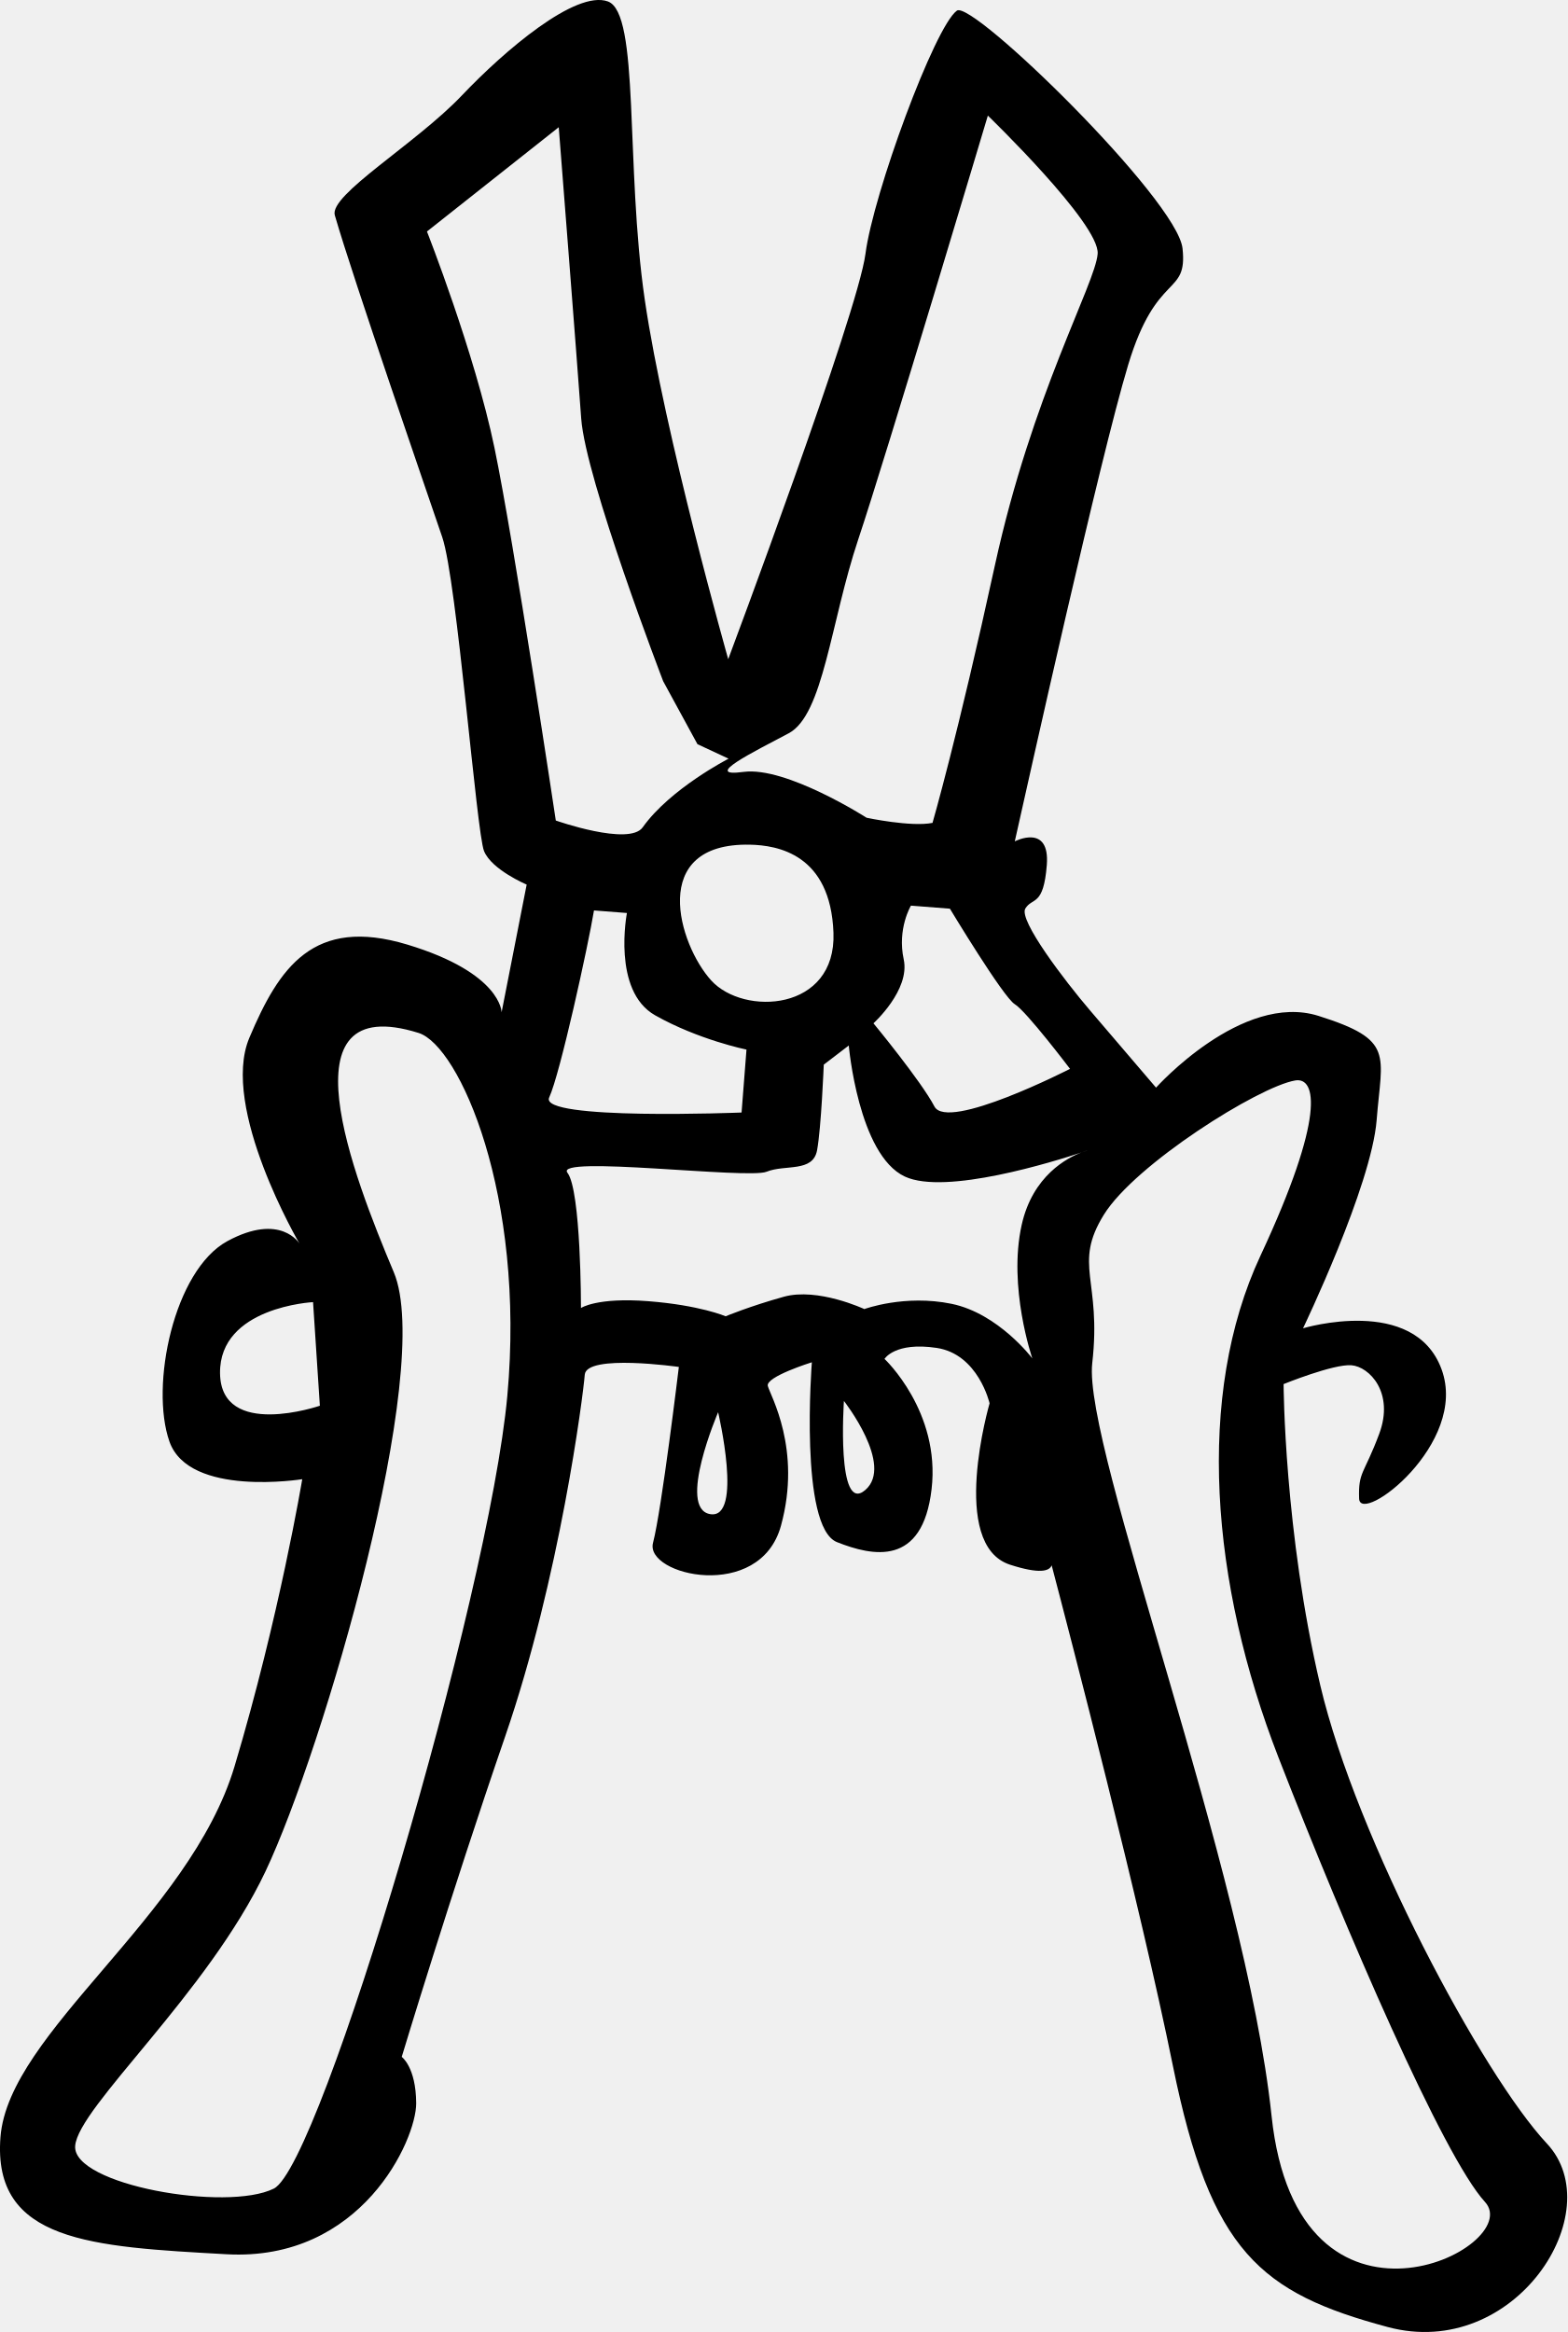
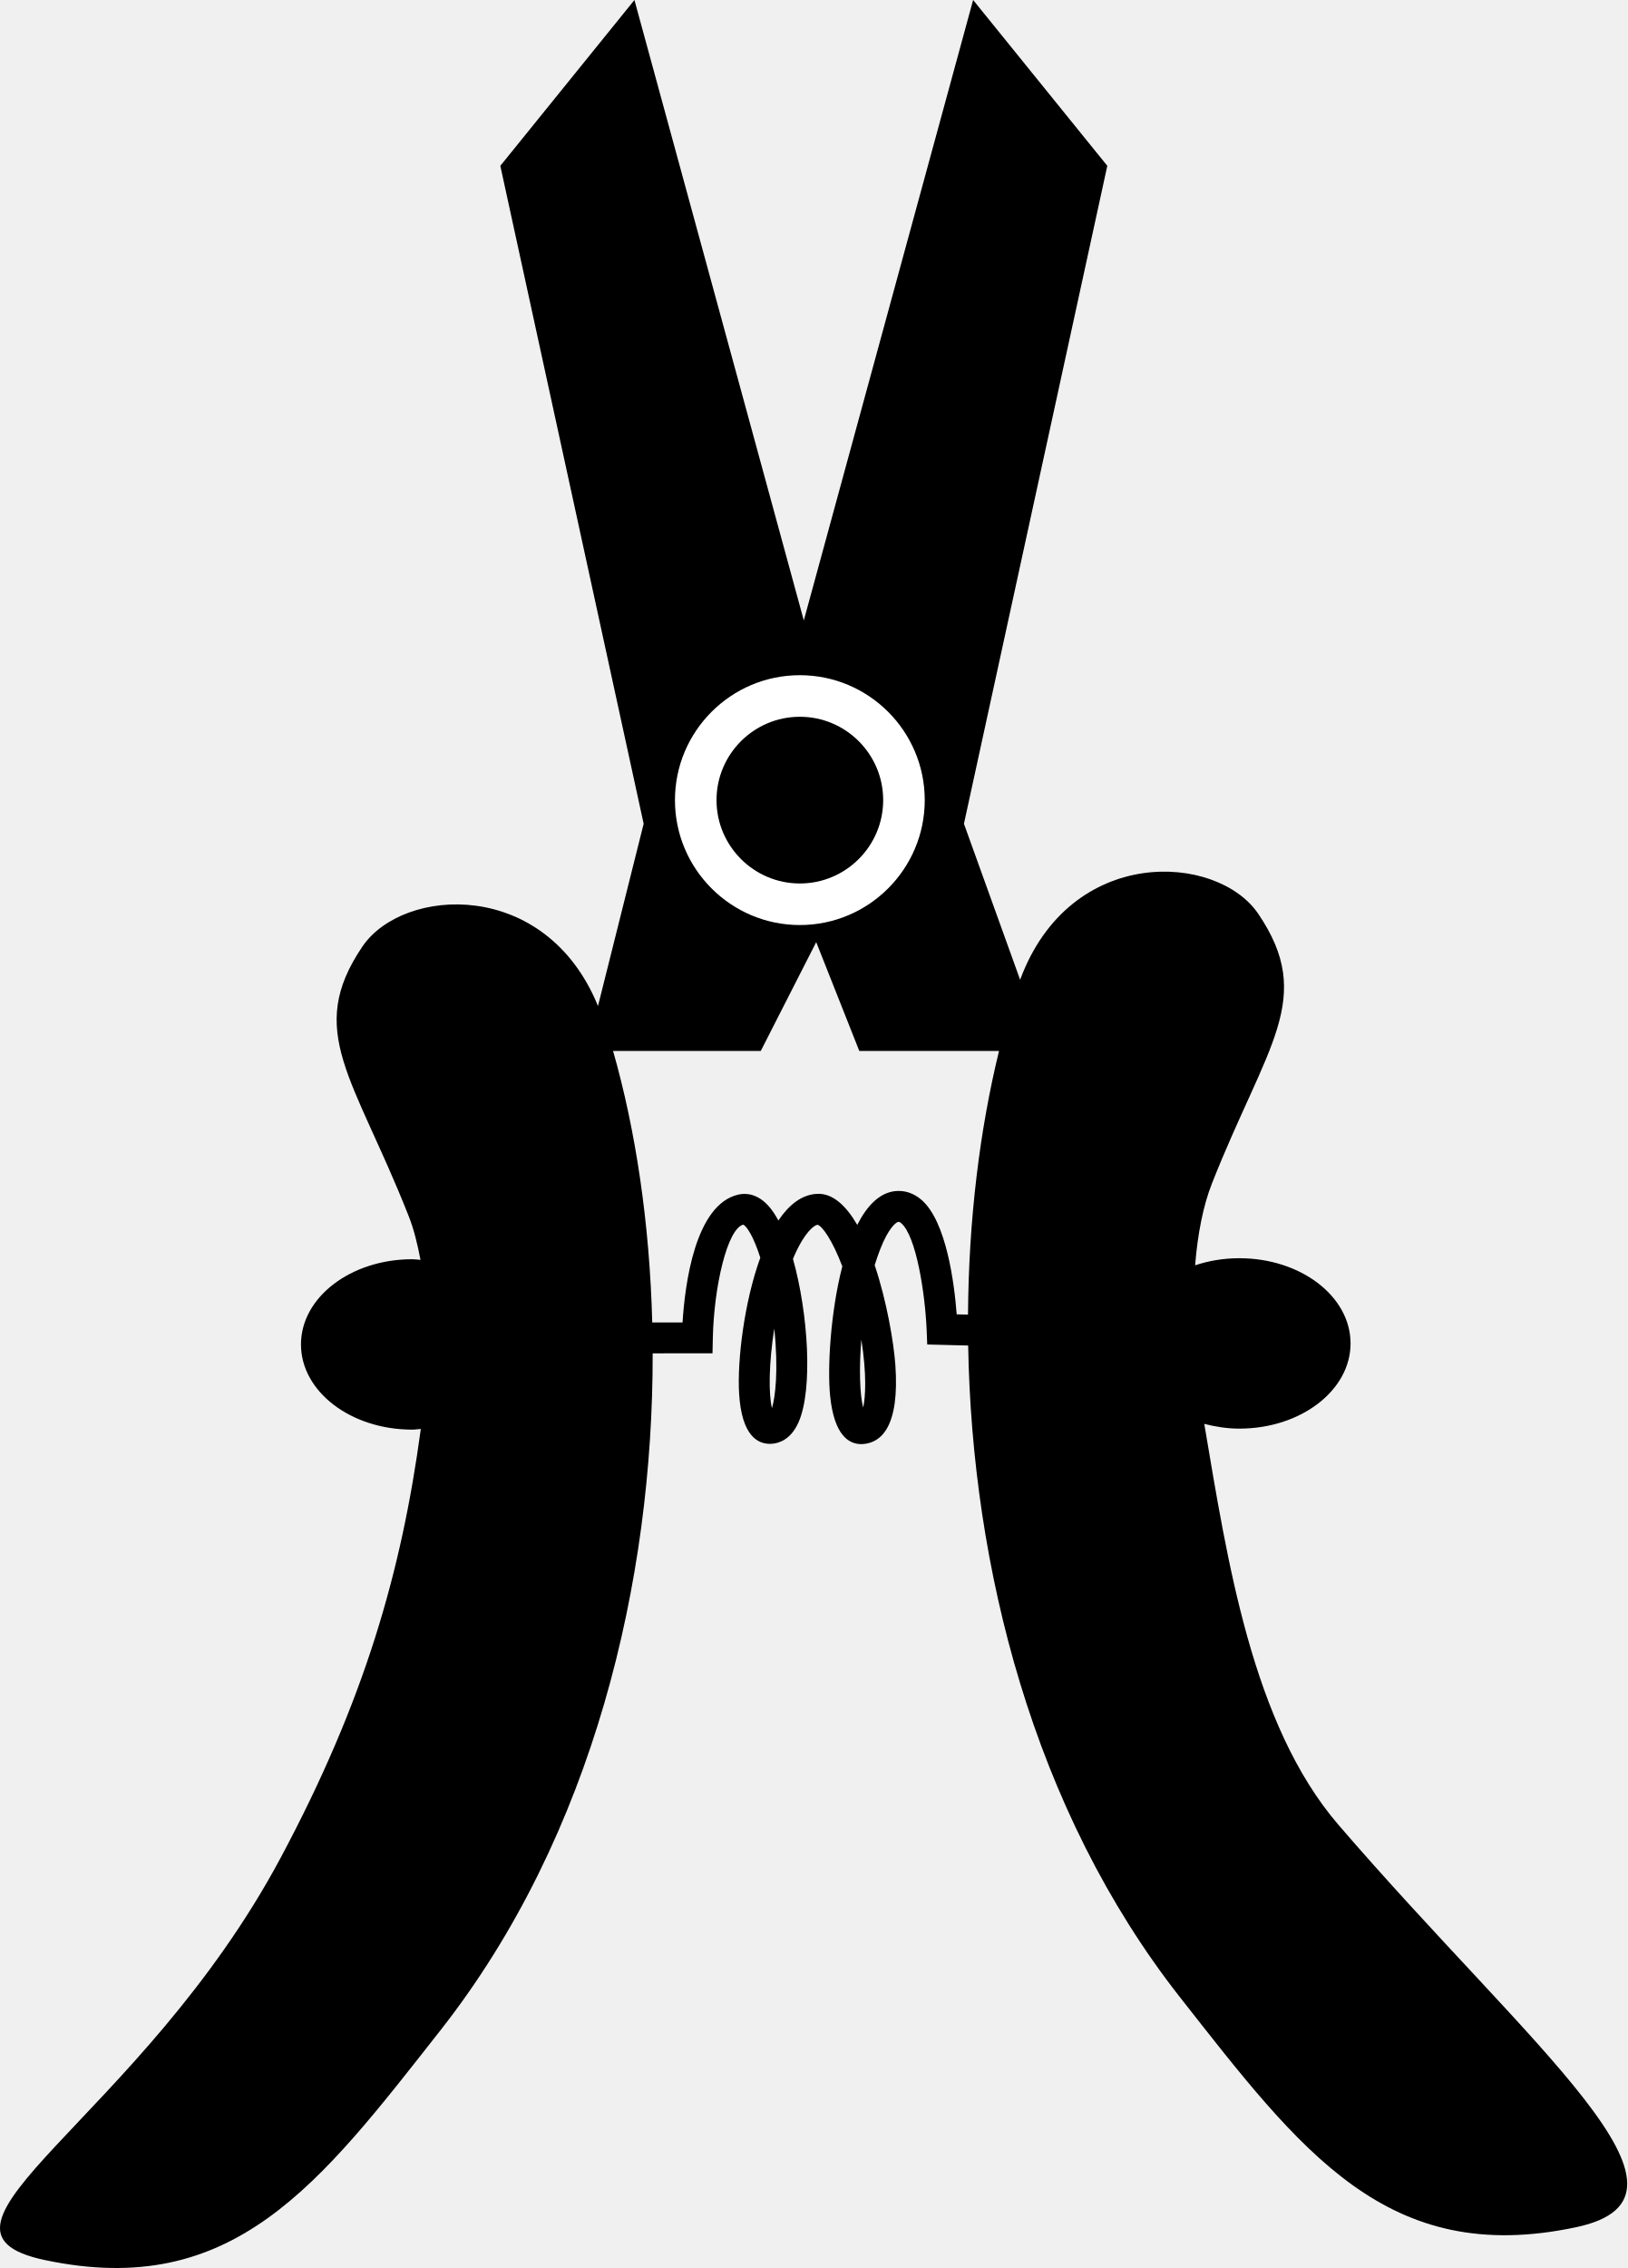
- <svg xmlns="http://www.w3.org/2000/svg" version="1.1" id="レイヤー_1" x="0px" y="0px" width="70.462px" height="104.845px" viewBox="0 0 70.462 104.845" enable-background="new 0 0 70.462 104.845" xml:space="preserve">
-   <path d="M69.546,96.369c-2.878-3.072-8.556-13.685-10.184-20.591s-1.651-13.55-1.651-13.55s2.24-0.91,3.049-0.847  c0.81,0.063,1.938,1.236,1.251,3.08s-0.946,1.688-0.905,2.912c0.039,1.224,4.938-2.46,3.707-5.811  c-1.229-3.351-6.228-1.843-6.228-1.843s3.077-6.402,3.31-9.366c0.231-2.964,0.824-3.596-2.617-4.68  c-3.44-1.083-7.302,3.226-7.302,3.226s-1.863-2.179-2.981-3.487c-1.117-1.308-3.208-4.047-2.896-4.564  c0.312-0.519,0.818-0.071,0.966-1.958s-1.44-1.063-1.44-1.063c0.571-2.531,3.818-17.189,5.099-21.427  c1.281-4.238,2.679-3.044,2.443-5.231S43.712-0.026,43.021,0.479c-1.006,0.734-3.764,8.247-4.109,10.931  c-0.346,2.685-6.171,18.226-6.171,18.226s-2.868-10.121-3.751-16.156c-0.884-6.035-0.212-12.896-1.662-13.416  s-4.647,2.211-6.566,4.231c-2.068,2.174-5.974,4.47-5.709,5.382c0.845,2.918,4.171,12.528,4.832,14.478s1.537,13.271,1.878,14.11  c0.342,0.84,1.916,1.506,1.916,1.506l-1.127,5.741c0,0,0.003-1.762-4.235-3.043c-4.238-1.28-5.775,1.04-7.106,4.189  c-1.331,3.148,2.258,9.26,2.258,9.26s-0.838-1.421-3.245-0.118c-2.406,1.304-3.49,6.506-2.604,9.016  c0.889,2.509,5.969,1.687,5.969,1.687s-1.023,6.156-3.044,12.912C8.523,86.17,0.391,91.364,0.021,96.08s4.087,4.93,10.161,5.269  c6.074,0.34,8.538-5.161,8.53-6.788c-0.008-1.628-0.65-2.085-0.65-2.085s2.196-7.284,4.652-14.412s3.504-15.317,3.577-16.26  c0.074-0.942,4.23-0.347,4.23-0.347s-0.776,6.446-1.161,7.907c-0.385,1.46,4.806,2.681,5.753-0.77  c0.948-3.45-0.489-5.869-0.592-6.283c-0.104-0.415,1.98-1.064,1.98-1.064s-0.579,7.411,1.13,8.086  c1.609,0.637,3.845,1.115,4.253-2.378c0.41-3.494-2.116-5.86-2.116-5.86s0.467-0.776,2.344-0.494c1.875,0.282,2.38,2.491,2.38,2.491  s-1.854,6.362,0.924,7.257c1.332,0.43,1.77,0.288,1.867,0.026c0.802,3.051,3.989,15.289,5.452,22.509  c1.693,8.355,3.946,10.206,9.656,11.737C68.102,106.152,72.424,99.44,69.546,96.369z M45.626,45.149  c0.518,0.313,2.483,2.906,2.483,2.906s-5.507,2.822-6.097,1.691c-0.589-1.131-2.741-3.739-2.741-3.739s1.659-1.497,1.36-2.876  c-0.298-1.379,0.325-2.414,0.325-2.414l1.752,0.137C42.709,40.854,45.108,44.838,45.626,45.149z M35.463,32.966  c1.556-0.827,1.883-5.004,3.12-8.703c1.24-3.699,5.831-19.066,5.831-19.066s5.042,4.868,4.937,6.215  c-0.105,1.348-2.951,6.348-4.621,14.009c-1.67,7.663-2.804,11.575-2.804,11.575c-0.964,0.195-2.964-0.231-2.964-0.231  s-3.615-2.316-5.533-2.061C31.511,34.962,33.906,33.794,35.463,32.966z M31.978,44.082c-1.462-1.605-2.864-6.2,1.738-6.106  c1.243,0.026,3.626,0.424,3.757,3.96C37.603,45.471,33.44,45.688,31.978,44.082z M9.893,61.74c-0.037-2.986,4.182-3.197,4.182-3.197  l0.306,4.658C14.38,63.201,9.931,64.726,9.893,61.74z M12.312,98.397c-2.116,1.055-9.069-0.168-8.932-1.919  c0.137-1.752,5.959-6.854,8.558-12.345c2.598-5.491,7.597-22.589,5.767-26.935c-1.829-4.345-5.083-12.699,1.114-10.758  c1.833,0.574,4.813,7.29,3.991,16.31C21.987,71.77,14.428,97.343,12.312,98.397z M22.232,20.136  c-0.887-4.271-3.036-9.728-3.036-9.728l5.925-4.688c0,0,0.816,10.368,1.01,13.094s3.685,11.812,3.685,11.812l1.542,2.832l1.4,0.651  c0,0-2.624,1.345-3.862,3.087c-0.609,0.856-3.907-0.306-3.907-0.306S23.117,24.408,22.232,20.136z M24.692,49.341  c0.487-1.046,1.753-6.827,2.014-8.408l1.481,0.115c0,0-0.681,3.497,1.267,4.599s4.108,1.542,4.108,1.542l-0.221,2.829  C33.342,50.018,24.203,50.387,24.692,49.341z M31.929,68.074c-1.499-0.254,0.358-4.582,0.358-4.582S33.427,68.327,31.929,68.074z   M38.901,66.992c-1.308,1.118-0.958-4.007-0.958-4.007S40.208,65.874,38.901,66.992z M48.627,51.813  c-0.632,0.238-2.196,1.036-2.692,3.257c-0.626,2.799,0.479,6.003,0.479,6.003s-1.52-2.019-3.629-2.454s-3.924,0.236-3.924,0.236  s-2.095-0.979-3.618-0.555c-1.524,0.423-2.618,0.879-2.618,0.879s-1.156-0.497-3.473-0.678c-2.315-0.182-3.031,0.306-3.031,0.306  s0.006-5.287-0.609-6.081c-0.616-0.794,8.11,0.296,8.951-0.045s2.086,0.045,2.273-0.966c0.187-1.012,0.301-3.849,0.301-3.849  l1.124-0.861c0,0,0.429,4.914,2.521,5.892C42.507,53.749,47.405,52.218,48.627,51.813c0.164-0.063,0.281-0.096,0.281-0.096  S48.806,51.754,48.627,51.813z M57.17,95.129c-1.167-11.071-8.491-30.083-8.062-33.845c0.431-3.763-0.878-4.407,0.521-6.67  c1.398-2.264,6.96-5.76,8.607-6.038c0.943-0.158,1.366,1.599-1.564,7.877c-2.932,6.277-2.237,14.736,0.811,22.567  c3.047,7.831,7.409,17.933,9.282,19.978C68.639,101.043,58.338,106.201,57.17,95.129z" />
+ <svg xmlns="http://www.w3.org/2000/svg" version="1.1" id="レイヤー_1" x="0px" y="0px" width="56.297px" height="78.447px" viewBox="0 0 56.297 78.447" enable-background="new 0 0 56.297 78.447" xml:space="preserve">
+   <g>
+     <path d="M46.309,63.121c-2.987-3.469-3.844-9.146-4.644-13.871c0.384,0.098,0.786,0.164,1.213,0.164   c2.125,0,3.848-1.32,3.848-2.947c0-1.628-1.723-2.947-3.848-2.947c-0.544,0-1.061,0.089-1.53,0.245   c0.088-1.076,0.273-2.046,0.584-2.835c1.898-4.805,3.588-6.39,1.601-9.322c-1.428-2.106-6.509-2.395-8.239,2.281l-1.944-5.396   l4.96-22.757L33.668,0L27.81,21.46L21.95,0l-4.64,5.736l4.959,22.757l-1.58,6.304c-1.809-4.438-6.746-4.128-8.15-2.058   c-1.988,2.932-0.297,4.517,1.6,9.323c0.178,0.447,0.305,0.967,0.409,1.515c-0.097-0.006-0.188-0.022-0.287-0.022   c-2.125,0-3.848,1.32-3.848,2.947c0,1.628,1.723,2.947,3.848,2.947c0.102,0,0.198-0.018,0.298-0.023   c-0.67,4.955-1.95,9.404-4.843,14.821C4.872,73.316-3.464,77.111,1.55,78.172c6.532,1.382,9.505-2.621,13.691-7.95   c5.305-6.755,7.354-15.576,7.34-23.412l2.07-0.001l0.011-0.523c0.038-1.781,0.499-3.783,1.053-3.928   c0.131,0.063,0.365,0.439,0.59,1.143c-0.568,1.565-0.797,3.577-0.735,4.675c0.084,1.503,0.658,1.79,1.124,1.763   c0.232-0.014,0.663-0.127,0.936-0.75c0.499-1.138,0.335-3.758-0.195-5.645c0.015-0.037,0.032-0.074,0.047-0.111   c0.363-0.826,0.693-1.061,0.806-1.07c0.16,0.049,0.507,0.523,0.854,1.439c-0.417,1.611-0.518,3.548-0.421,4.487   c0.139,1.353,0.645,1.661,1.075,1.661c0.029,0,0.057-0.002,0.084-0.004c0.588-0.053,1.254-0.571,1.096-2.753   c-0.055-0.747-0.29-2.171-0.714-3.433c0.06-0.193,0.124-0.381,0.194-0.559c0.292-0.743,0.55-0.928,0.624-0.938   c0.015-0.002,0.041-0.004,0.098,0.044c0.521,0.442,0.828,2.429,0.882,3.698l0.02,0.499l1.416,0.036   c0.133,7.615,2.223,16.041,7.334,22.549c4.186,5.328,7.16,9.332,13.691,7.949C59.536,75.979,53.019,70.912,46.309,63.121z    M26.708,48.706c-0.122-0.489-0.107-1.577,0.08-2.755C26.939,47.402,26.821,48.338,26.708,48.706z M29.863,48.687   c-0.115-0.446-0.146-1.343-0.063-2.354C29.989,47.523,29.947,48.33,29.863,48.687z M33.491,45.471l-0.392-0.01   c-0.081-1.061-0.353-3.223-1.226-3.967c-0.27-0.23-0.586-0.332-0.916-0.293c-0.54,0.064-0.967,0.514-1.298,1.166   c-0.385-0.664-0.859-1.113-1.408-1.072c-0.52,0.03-0.959,0.383-1.322,0.921c-0.091-0.173-0.188-0.321-0.289-0.444   c-0.424-0.514-0.864-0.505-1.09-0.454c-1.507,0.339-1.855,3.128-1.935,4.423h-1.049c-0.089-3.441-0.575-6.661-1.355-9.389h5.109   l1.919-3.765l1.491,3.765h4.834C33.901,39.061,33.512,42.174,33.491,45.471z" />
+     <g>
+       <circle cx="27.673" cy="27.675" r="3.602" />
+       <path fill="#FFFFFF" d="M27.673,31.996c-2.383,0-4.321-1.938-4.321-4.321s1.938-4.321,4.321-4.321    c2.382,0,4.321,1.938,4.321,4.321S30.055,31.996,27.673,31.996L27.673,31.996z M27.673,24.792c-1.59,0-2.883,1.293-2.883,2.883    c0,1.589,1.293,2.883,2.883,2.883s2.883-1.293,2.883-2.883C30.556,26.085,29.263,24.792,27.673,24.792L27.673,24.792z" />
+     </g>
+   </g>
</svg>
